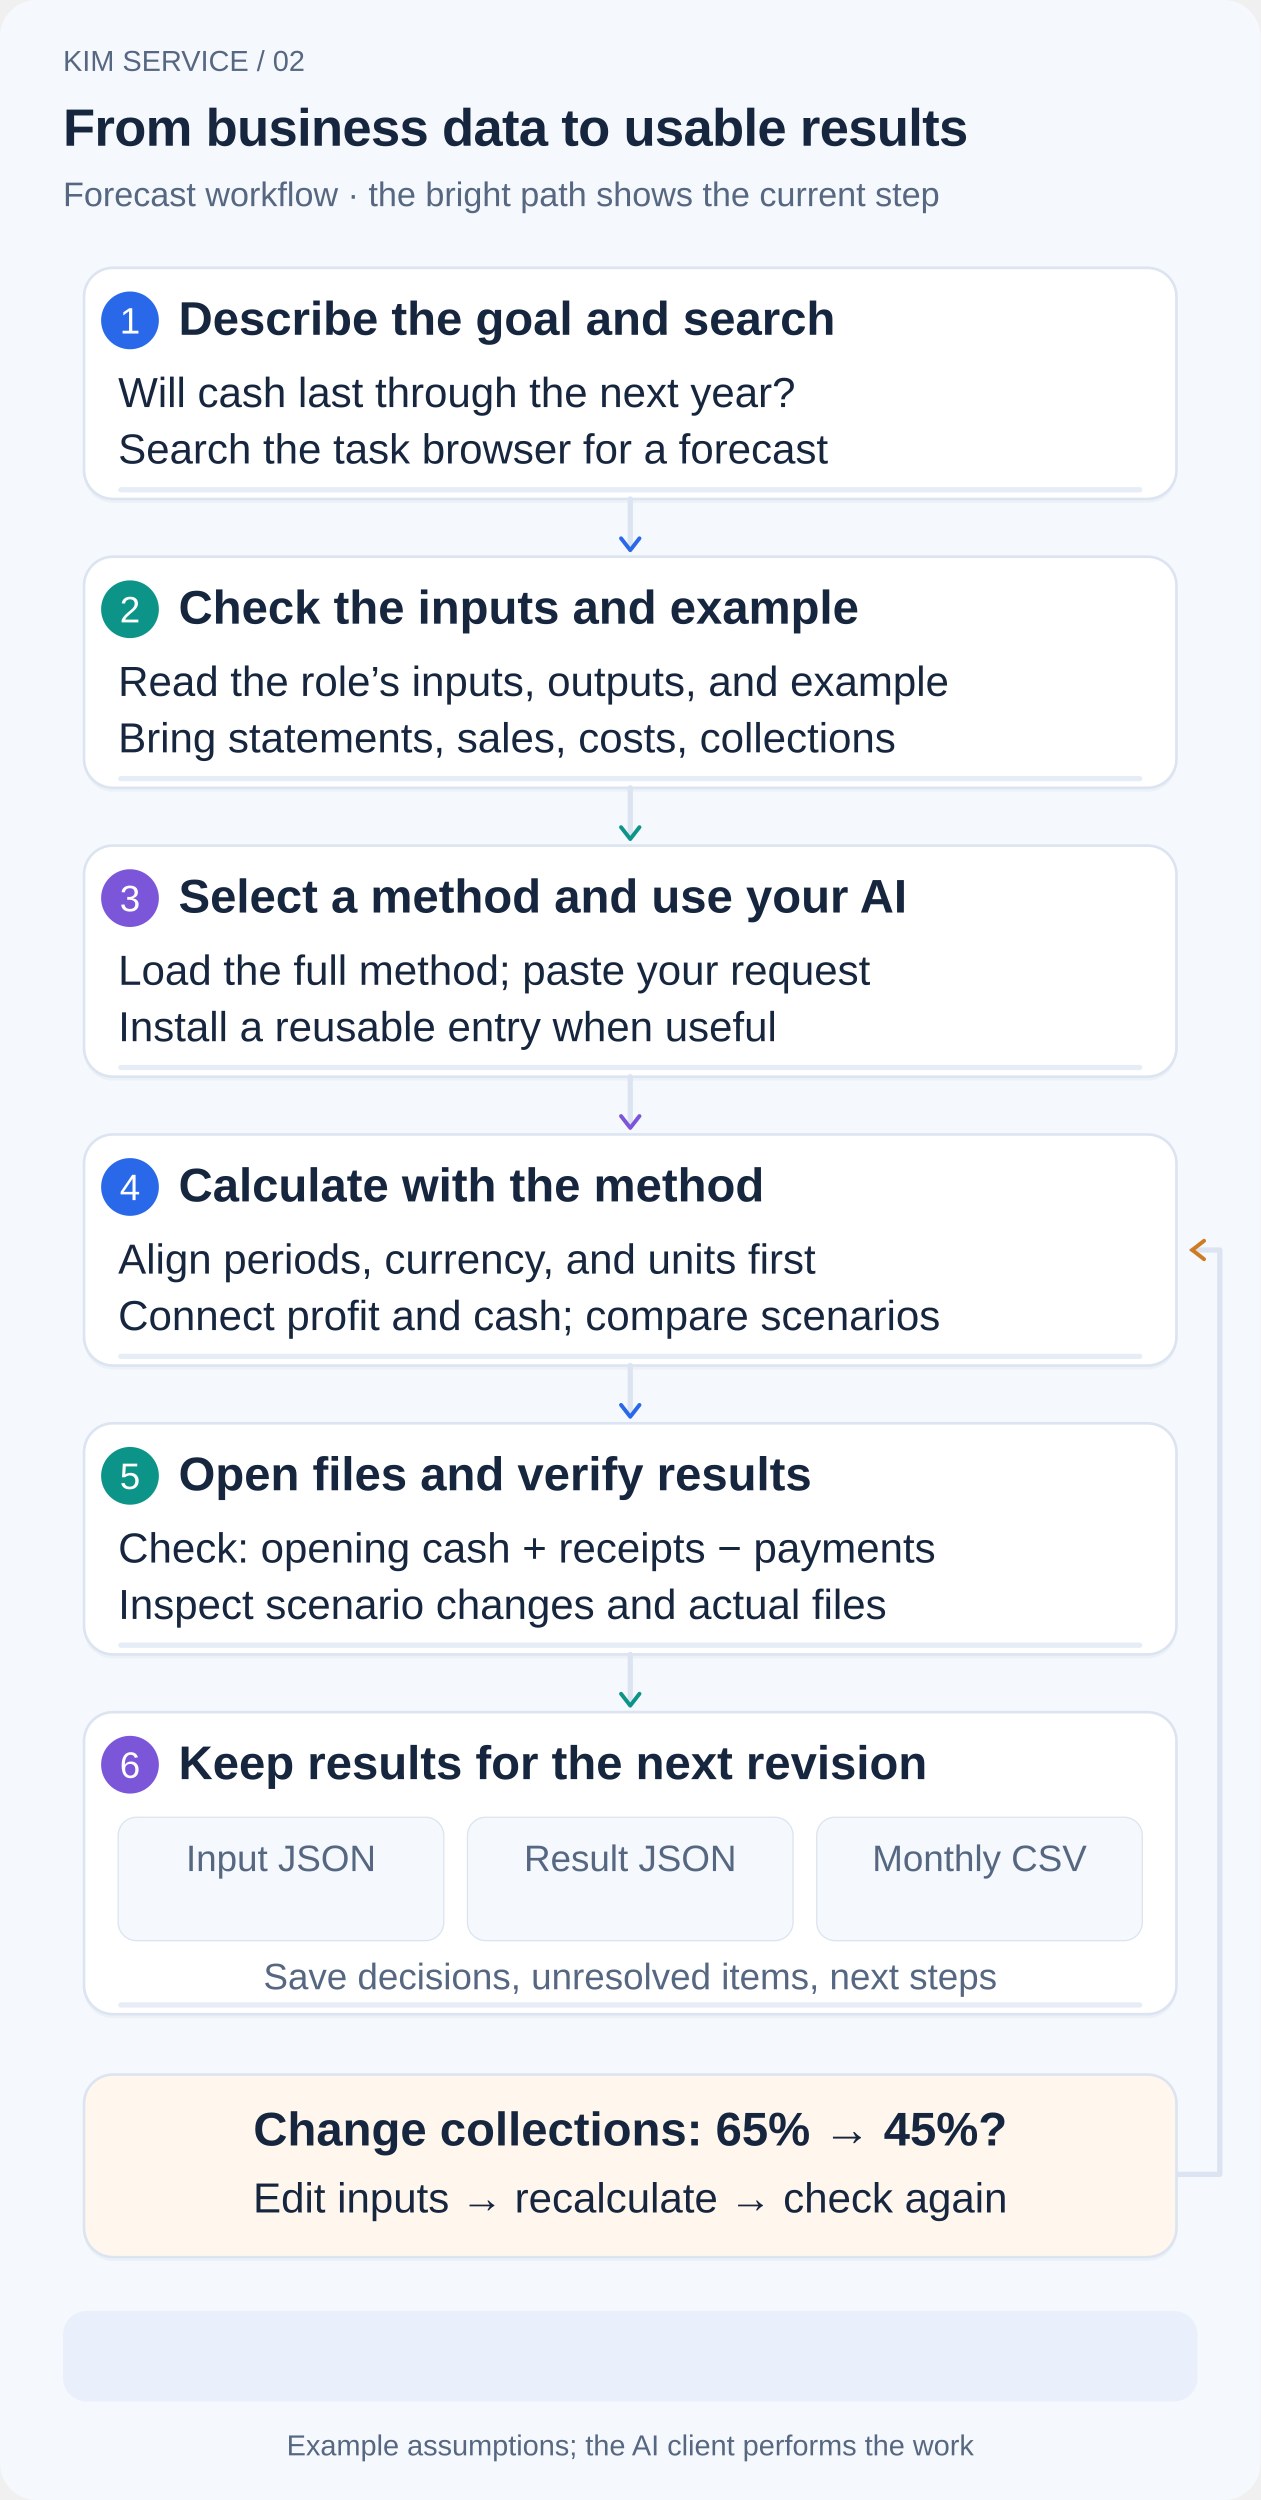
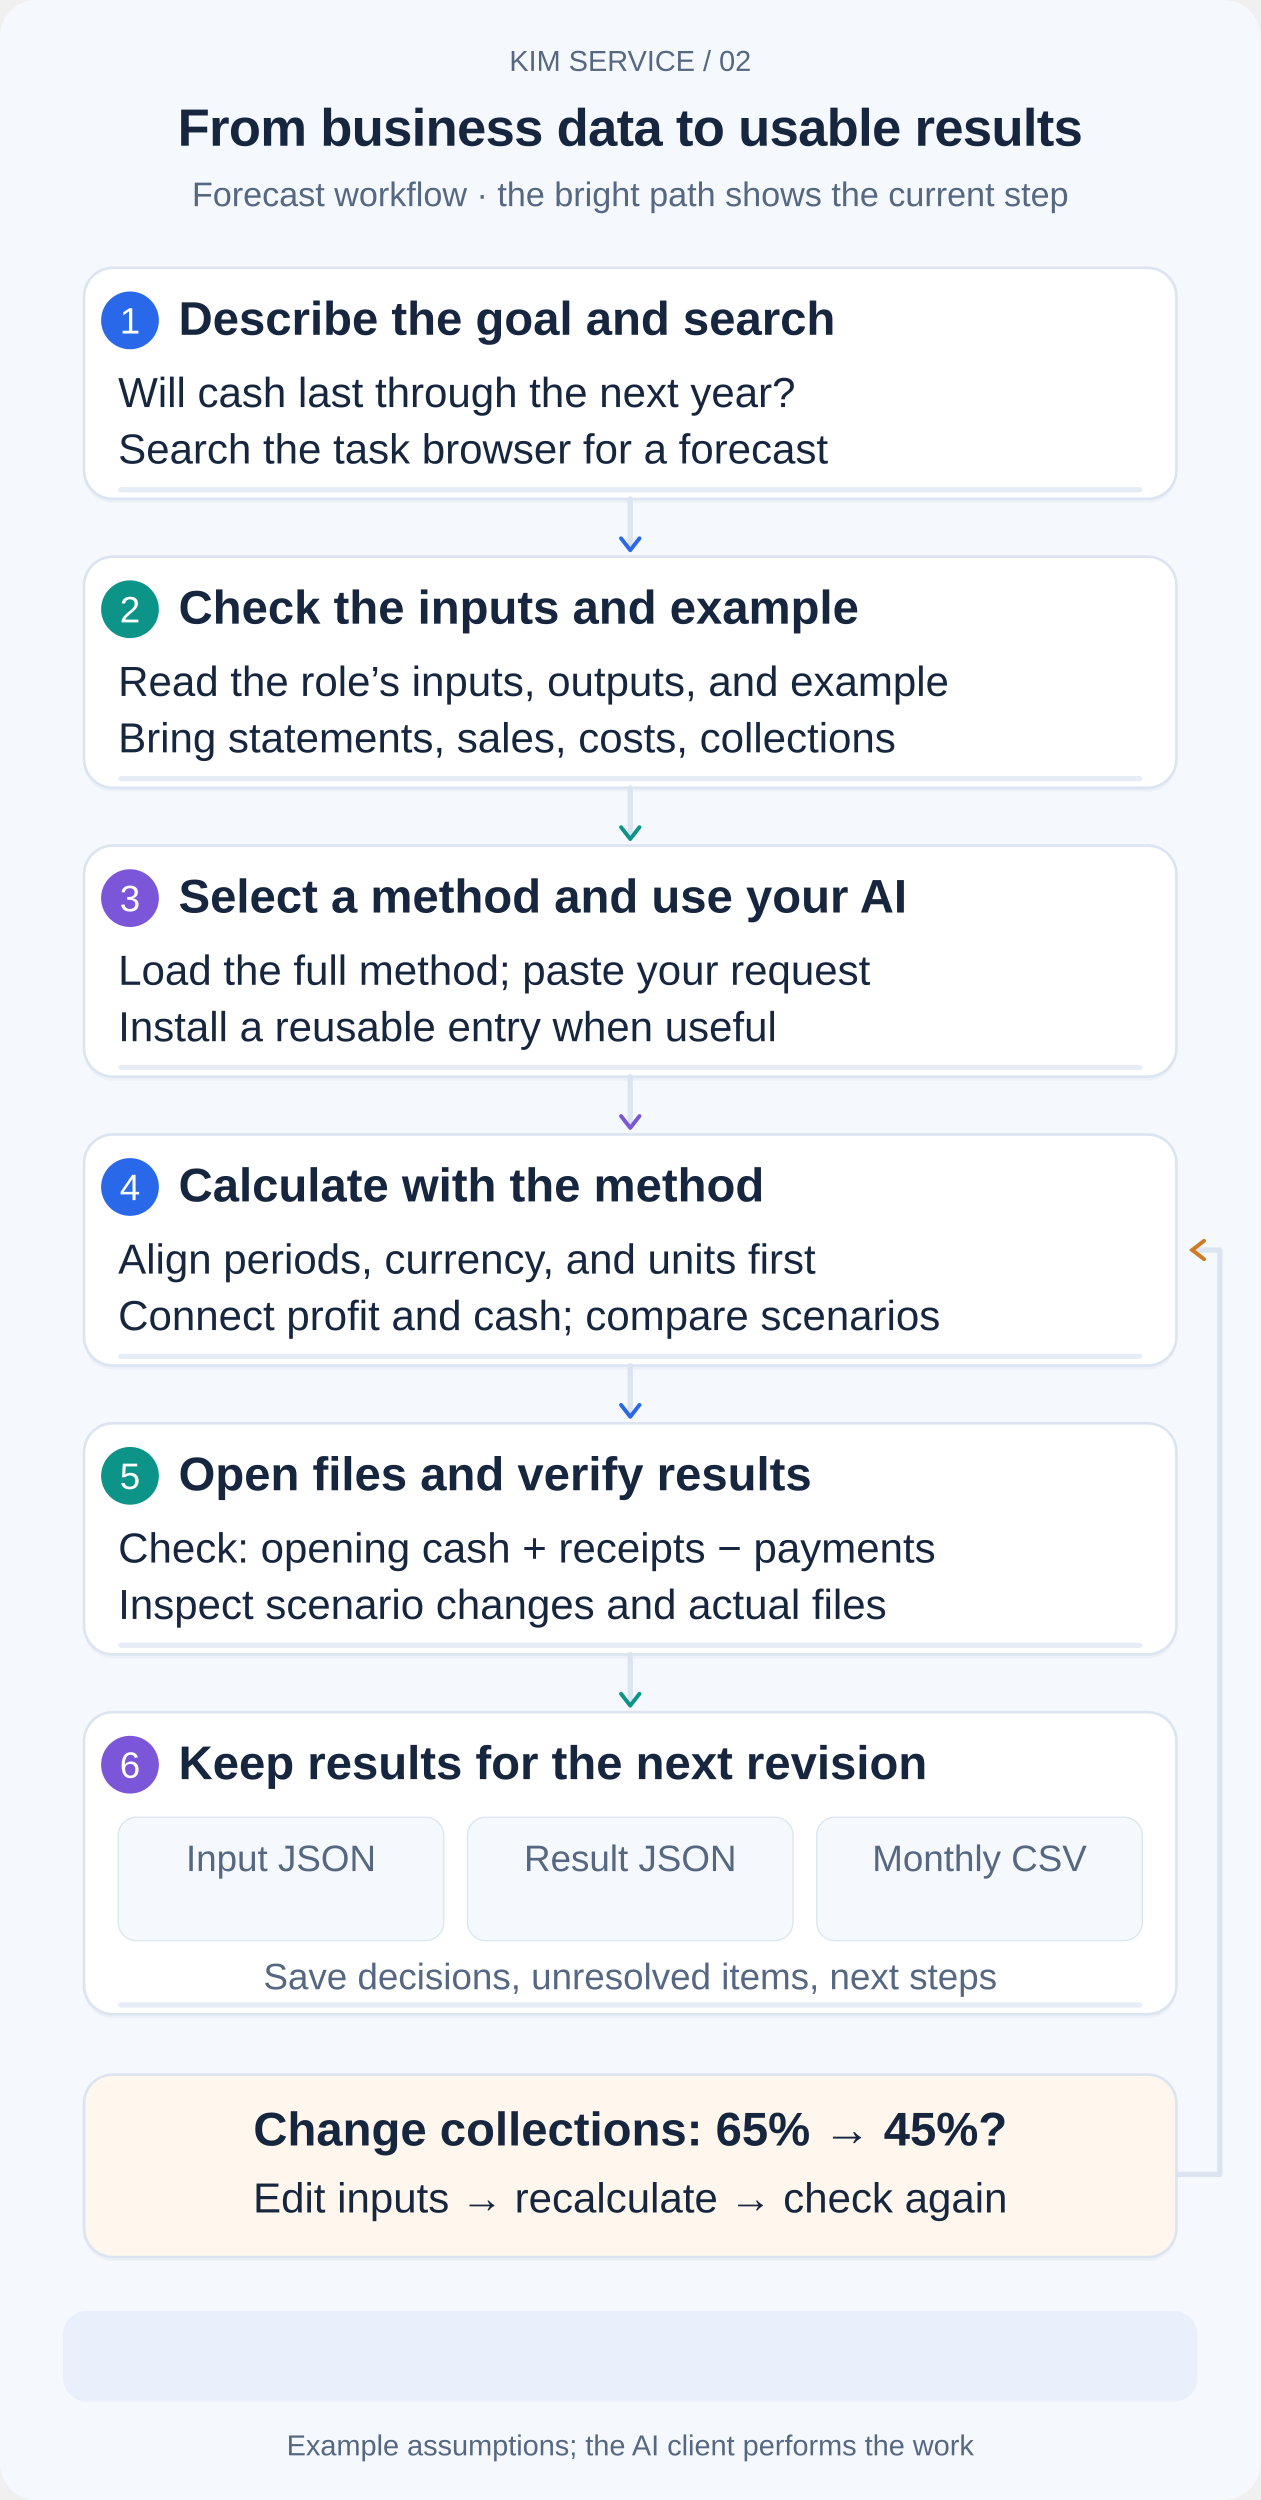
<svg xmlns="http://www.w3.org/2000/svg" width="960" height="1904" viewBox="0 0 960 1904" role="img" aria-labelledby="title desc" lang="en">
  <style>
    text{font-family:Arial,"Noto Sans CJK SC","Microsoft YaHei",sans-serif;fill:#17263f}
    .title{font-size:40px;font-weight:700;letter-spacing:-.5px}.sub{font-size:26px;fill:#566782}
    .label{font-size:36px;font-weight:700}.body{font-size:32px}.note{font-size:28px;fill:#566782}
    .tiny{font-size:22px;fill:#566782}.center{text-anchor:middle}
    .route{fill:none;stroke:#dbe4f0;stroke-width:4;stroke-linecap:round;stroke-linejoin:round}
    .focus{fill:none;stroke-width:4;opacity:0}.trail{fill:none;stroke-width:5;stroke-linecap:round;stroke-dasharray:16 11;opacity:0}
    .phase-copy,.moving-dot{opacity:0}.steady{opacity:0}.phase{animation-duration:30s;animation-iteration-count:infinite;animation-timing-function:linear;animation-fill-mode:both}
    .after{opacity:0;animation-duration:30s;animation-iteration-count:infinite}.before{animation-duration:30s;animation-iteration-count:infinite}.grow{transform-box:fill-box;transform-origin:left center;transform:scaleX(0);animation-duration:30s;animation-iteration-count:infinite}
    @keyframes done0{0%,4%{opacity:0}14.667%,97%{opacity:1}100%{opacity:0}}@keyframes pending0{0%,4%{opacity:1}14.667%,97%{opacity:0}100%{opacity:1}}@keyframes fill0{0%,2%{transform:scaleX(0)}14.667%,97%{transform:scaleX(1)}100%{transform:scaleX(0)}}.after.d0{animation-name:done0}.before.d0{animation-name:pending0}.grow.d0{animation-name:fill0}
@keyframes done1{0%,20.667%{opacity:0}31.333%,97%{opacity:1}100%{opacity:0}}@keyframes pending1{0%,20.667%{opacity:1}31.333%,97%{opacity:0}100%{opacity:1}}@keyframes fill1{0%,18.667%{transform:scaleX(0)}31.333%,97%{transform:scaleX(1)}100%{transform:scaleX(0)}}.after.d1{animation-name:done1}.before.d1{animation-name:pending1}.grow.d1{animation-name:fill1}
@keyframes done2{0%,37.333%{opacity:0}48%,97%{opacity:1}100%{opacity:0}}@keyframes pending2{0%,37.333%{opacity:1}48%,97%{opacity:0}100%{opacity:1}}@keyframes fill2{0%,35.333%{transform:scaleX(0)}48%,97%{transform:scaleX(1)}100%{transform:scaleX(0)}}.after.d2{animation-name:done2}.before.d2{animation-name:pending2}.grow.d2{animation-name:fill2}
@keyframes done3{0%,54%{opacity:0}64.667%,97%{opacity:1}100%{opacity:0}}@keyframes pending3{0%,54%{opacity:1}64.667%,97%{opacity:0}100%{opacity:1}}@keyframes fill3{0%,52%{transform:scaleX(0)}64.667%,97%{transform:scaleX(1)}100%{transform:scaleX(0)}}.after.d3{animation-name:done3}.before.d3{animation-name:pending3}.grow.d3{animation-name:fill3}
@keyframes done4{0%,70.667%{opacity:0}81.333%,97%{opacity:1}100%{opacity:0}}@keyframes pending4{0%,70.667%{opacity:1}81.333%,97%{opacity:0}100%{opacity:1}}@keyframes fill4{0%,68.667%{transform:scaleX(0)}81.333%,97%{transform:scaleX(1)}100%{transform:scaleX(0)}}.after.d4{animation-name:done4}.before.d4{animation-name:pending4}.grow.d4{animation-name:fill4}
@keyframes done5{0%,87.333%{opacity:0}94%,97%{opacity:1}100%{opacity:0}}@keyframes pending5{0%,87.333%{opacity:1}94%,97%{opacity:0}100%{opacity:1}}@keyframes fill5{0%,85.333%{transform:scaleX(0)}94%,97%{transform:scaleX(1)}100%{transform:scaleX(0)}}.after.d5{animation-name:done5}.before.d5{animation-name:pending5}.grow.d5{animation-name:fill5}
    @keyframes phase0{0%,0.000%{opacity:0}1.600%,15.067%{opacity:1}16.667%,100%{opacity:0}}.p0{animation-name:phase0}.trail.p0{animation-name:phase0,stream;animation-duration:30s,1.4s}
@keyframes phase1{0%,16.667%{opacity:0}18.267%,31.733%{opacity:1}33.333%,100%{opacity:0}}.p1{animation-name:phase1}.trail.p1{animation-name:phase1,stream;animation-duration:30s,1.4s}
@keyframes phase2{0%,33.333%{opacity:0}34.933%,48.400%{opacity:1}50.000%,100%{opacity:0}}.p2{animation-name:phase2}.trail.p2{animation-name:phase2,stream;animation-duration:30s,1.4s}
@keyframes phase3{0%,50.000%{opacity:0}51.600%,65.067%{opacity:1}66.667%,100%{opacity:0}}.p3{animation-name:phase3}.trail.p3{animation-name:phase3,stream;animation-duration:30s,1.4s}
@keyframes phase4{0%,66.667%{opacity:0}68.267%,81.733%{opacity:1}83.333%,100%{opacity:0}}.p4{animation-name:phase4}.trail.p4{animation-name:phase4,stream;animation-duration:30s,1.4s}
@keyframes phase5{0%,83.333%{opacity:0}84.933%,98.400%{opacity:1}100.000%,100%{opacity:0}}.p5{animation-name:phase5}.trail.p5{animation-name:phase5,stream;animation-duration:30s,1.4s}
    @keyframes stream{to{stroke-dashoffset:-54}}
    @keyframes field-wait{0%,69%{opacity:1}70%,98%{opacity:0}100%{opacity:1}}
    @keyframes field-ready{0%,71%{opacity:0}72%,97%{opacity:1}98%,100%{opacity:0}}
    .swap.before{animation-name:field-wait}.swap.after{animation-name:field-ready}
    @media(prefers-reduced-motion:reduce){.phase,.after,.before,.grow{animation:none}.focus{opacity:.28}.trail{display:none}.phase-copy{display:none}.steady,.after{opacity:1}.before,.moving-dot{display:none}.grow{transform:scaleX(1)}}
    @media print{.phase,.after,.before,.grow{animation:none}.focus{opacity:.28}.trail,.phase-copy,.before,.moving-dot{display:none}.steady,.after{opacity:1}.grow{transform:scaleX(1)}}
  </style>
  <rect width="960" height="1904" rx="28" fill="#f5f8fc" />
-   <text x="48" y="54" class="tiny">KIM SERVICE  /  02</text>
-   <text x="48" y="111" class="title">From business data to usable results</text>
-   <text x="48" y="157" class="sub">Forecast workflow · the bright path shows the current step</text>
+   <text x="480" y="54" class="tiny center">KIM SERVICE  /  02</text>
+   <text x="480" y="111" class="title center">From business data to usable results</text>
+   <text x="480" y="157" class="sub center">Forecast workflow · the bright path shows the current step</text>
  <rect x="64" y="207" width="832" height="176" rx="22" fill="#e8eef7" opacity=".7" />
  <rect x="64" y="204" width="832" height="176" rx="22" fill="#fff" stroke="#dbe4f0" stroke-width="2" />
  <rect class="focus phase p0" x="64" y="204" width="832" height="176" rx="22" stroke="#2968e8" />
  <circle cx="99" cy="244" r="22" fill="#2968e8" />
  <g class="before d0">
    <text x="99" y="254" class="note center" style="fill:#fff">1</text>
  </g>
  <g class="after d0">
    <circle cx="99" cy="244" r="22" fill="#0d9488" />
    <path d="M88 243 L96 251 L110 236" fill="none" stroke="#fff" stroke-width="4" stroke-linecap="round" stroke-linejoin="round" />
  </g>
  <text x="136" y="255" class="label">Describe the goal and search</text>
  <text x="90" y="310" class="body">Will cash last through the next year?</text>
  <text x="90" y="353" class="body">Search the task browser for a forecast</text>
  <rect x="90" y="371" width="780" height="4" rx="2" fill="#e7edf6" />
  <rect class="grow d0" x="90" y="371" width="780" height="4" rx="2" fill="#2968e8" />
  <path class="route" d="M480 380 V414" />
  <path class="trail phase p1" d="M480 380 V414" stroke="#2968e8" />
  <circle class="moving-dot phase p1" r="6" fill="#2968e8">
    <animateMotion path="M480 380 V414" dur="2.7s" repeatCount="indefinite" />
  </circle>
  <path d="M473 410 L480 419 L487 410" fill="none" stroke="#2968e8" stroke-width="3" stroke-linecap="round" stroke-linejoin="round" />
  <rect x="64" y="427" width="832" height="176" rx="22" fill="#e8eef7" opacity=".7" />
  <rect x="64" y="424" width="832" height="176" rx="22" fill="#fff" stroke="#dbe4f0" stroke-width="2" />
  <rect class="focus phase p1" x="64" y="424" width="832" height="176" rx="22" stroke="#0d9488" />
  <circle cx="99" cy="464" r="22" fill="#0d9488" />
  <g class="before d1">
    <text x="99" y="474" class="note center" style="fill:#fff">2</text>
  </g>
  <g class="after d1">
    <circle cx="99" cy="464" r="22" fill="#0d9488" />
    <path d="M88 463 L96 471 L110 456" fill="none" stroke="#fff" stroke-width="4" stroke-linecap="round" stroke-linejoin="round" />
  </g>
  <text x="136" y="475" class="label">Check the inputs and example</text>
  <text x="90" y="530" class="body">Read the role’s inputs, outputs, and example</text>
  <text x="90" y="573" class="body">Bring statements, sales, costs, collections</text>
  <rect x="90" y="591" width="780" height="4" rx="2" fill="#e7edf6" />
  <rect class="grow d1" x="90" y="591" width="780" height="4" rx="2" fill="#0d9488" />
  <path class="route" d="M480 600 V634" />
  <path class="trail phase p2" d="M480 600 V634" stroke="#0d9488" />
  <circle class="moving-dot phase p2" r="6" fill="#0d9488">
    <animateMotion path="M480 600 V634" dur="2.7s" repeatCount="indefinite" />
  </circle>
  <path d="M473 630 L480 639 L487 630" fill="none" stroke="#0d9488" stroke-width="3" stroke-linecap="round" stroke-linejoin="round" />
  <rect x="64" y="647" width="832" height="176" rx="22" fill="#e8eef7" opacity=".7" />
  <rect x="64" y="644" width="832" height="176" rx="22" fill="#fff" stroke="#dbe4f0" stroke-width="2" />
  <rect class="focus phase p2" x="64" y="644" width="832" height="176" rx="22" stroke="#7c56d8" />
  <circle cx="99" cy="684" r="22" fill="#7c56d8" />
  <g class="before d2">
    <text x="99" y="694" class="note center" style="fill:#fff">3</text>
  </g>
  <g class="after d2">
    <circle cx="99" cy="684" r="22" fill="#0d9488" />
    <path d="M88 683 L96 691 L110 676" fill="none" stroke="#fff" stroke-width="4" stroke-linecap="round" stroke-linejoin="round" />
  </g>
  <text x="136" y="695" class="label">Select a method and use your AI</text>
  <text x="90" y="750" class="body">Load the full method; paste your request</text>
  <text x="90" y="793" class="body">Install a reusable entry when useful</text>
  <rect x="90" y="811" width="780" height="4" rx="2" fill="#e7edf6" />
  <rect class="grow d2" x="90" y="811" width="780" height="4" rx="2" fill="#7c56d8" />
  <path class="route" d="M480 820 V854" />
  <path class="trail phase p3" d="M480 820 V854" stroke="#7c56d8" />
  <circle class="moving-dot phase p3" r="6" fill="#7c56d8">
    <animateMotion path="M480 820 V854" dur="2.7s" repeatCount="indefinite" />
  </circle>
  <path d="M473 850 L480 859 L487 850" fill="none" stroke="#7c56d8" stroke-width="3" stroke-linecap="round" stroke-linejoin="round" />
  <rect x="64" y="867" width="832" height="176" rx="22" fill="#e8eef7" opacity=".7" />
  <rect x="64" y="864" width="832" height="176" rx="22" fill="#fff" stroke="#dbe4f0" stroke-width="2" />
  <rect class="focus phase p3" x="64" y="864" width="832" height="176" rx="22" stroke="#2968e8" />
  <circle cx="99" cy="904" r="22" fill="#2968e8" />
  <g class="before d3">
    <text x="99" y="914" class="note center" style="fill:#fff">4</text>
  </g>
  <g class="after d3">
    <circle cx="99" cy="904" r="22" fill="#0d9488" />
    <path d="M88 903 L96 911 L110 896" fill="none" stroke="#fff" stroke-width="4" stroke-linecap="round" stroke-linejoin="round" />
  </g>
  <text x="136" y="915" class="label">Calculate with the method</text>
  <text x="90" y="970" class="body">Align periods, currency, and units first</text>
  <text x="90" y="1013" class="body">Connect profit and cash; compare scenarios</text>
  <rect x="90" y="1031" width="780" height="4" rx="2" fill="#e7edf6" />
  <rect class="grow d3" x="90" y="1031" width="780" height="4" rx="2" fill="#2968e8" />
  <path class="route" d="M480 1040 V1074" />
  <path class="trail phase p4" d="M480 1040 V1074" stroke="#2968e8" />
  <circle class="moving-dot phase p4" r="6" fill="#2968e8">
    <animateMotion path="M480 1040 V1074" dur="2.7s" repeatCount="indefinite" />
  </circle>
  <path d="M473 1070 L480 1079 L487 1070" fill="none" stroke="#2968e8" stroke-width="3" stroke-linecap="round" stroke-linejoin="round" />
  <rect x="64" y="1087" width="832" height="176" rx="22" fill="#e8eef7" opacity=".7" />
  <rect x="64" y="1084" width="832" height="176" rx="22" fill="#fff" stroke="#dbe4f0" stroke-width="2" />
  <rect class="focus phase p4" x="64" y="1084" width="832" height="176" rx="22" stroke="#0d9488" />
  <circle cx="99" cy="1124" r="22" fill="#0d9488" />
  <g class="before d4">
    <text x="99" y="1134" class="note center" style="fill:#fff">5</text>
  </g>
  <g class="after d4">
    <circle cx="99" cy="1124" r="22" fill="#0d9488" />
    <path d="M88 1123 L96 1131 L110 1116" fill="none" stroke="#fff" stroke-width="4" stroke-linecap="round" stroke-linejoin="round" />
  </g>
  <text x="136" y="1135" class="label">Open files and verify results</text>
  <text x="90" y="1190" class="body">Check: opening cash + receipts − payments</text>
  <text x="90" y="1233" class="body">Inspect scenario changes and actual files</text>
  <rect x="90" y="1251" width="780" height="4" rx="2" fill="#e7edf6" />
  <rect class="grow d4" x="90" y="1251" width="780" height="4" rx="2" fill="#0d9488" />
  <path class="route" d="M480 1260 V1294" />
  <path class="trail phase p5" d="M480 1260 V1294" stroke="#0d9488" />
  <circle class="moving-dot phase p5" r="6" fill="#0d9488">
    <animateMotion path="M480 1260 V1294" dur="2.7s" repeatCount="indefinite" />
  </circle>
  <path d="M473 1290 L480 1299 L487 1290" fill="none" stroke="#0d9488" stroke-width="3" stroke-linecap="round" stroke-linejoin="round" />
  <rect x="64" y="1307" width="832" height="230" rx="22" fill="#e8eef7" opacity=".7" />
  <rect x="64" y="1304" width="832" height="230" rx="22" fill="#fff" stroke="#dbe4f0" stroke-width="2" />
  <rect class="focus phase p5" x="64" y="1304" width="832" height="230" rx="22" stroke="#7c56d8" />
  <circle cx="99" cy="1344" r="22" fill="#7c56d8" />
  <g class="before d5">
    <text x="99" y="1354" class="note center" style="fill:#fff">6</text>
  </g>
  <g class="after d5">
    <circle cx="99" cy="1344" r="22" fill="#0d9488" />
    <path d="M88 1343 L96 1351 L110 1336" fill="none" stroke="#fff" stroke-width="4" stroke-linecap="round" stroke-linejoin="round" />
  </g>
  <text x="136" y="1355" class="label">Keep results for the next revision</text>
  <rect x="90" y="1384" width="248" height="94" rx="14" fill="#f5f8fc" stroke="#dbe4f0" />
  <text x="214" y="1425" class="note center">Input JSON</text>
  <g class="after d5">
    <path d="M114 1446 H312 M114 1460 H268" stroke="#7c56d8" stroke-width="5" stroke-linecap="round" />
  </g>
  <rect x="356" y="1384" width="248" height="94" rx="14" fill="#f5f8fc" stroke="#dbe4f0" />
  <text x="480" y="1425" class="note center">Result JSON</text>
  <g class="after d5">
    <path d="M380 1446 H578 M380 1460 H534" stroke="#7c56d8" stroke-width="5" stroke-linecap="round" />
  </g>
  <rect x="622" y="1384" width="248" height="94" rx="14" fill="#f5f8fc" stroke="#dbe4f0" />
  <text x="746" y="1425" class="note center">Monthly CSV</text>
  <g class="after d5">
    <path d="M646 1446 H844 M646 1460 H800" stroke="#7c56d8" stroke-width="5" stroke-linecap="round" />
  </g>
  <text x="480" y="1515" class="note center">Save decisions, unresolved items, next steps</text>
  <rect x="90" y="1525" width="780" height="4" rx="2" fill="#e7edf6" />
  <rect class="grow d5" x="90" y="1525" width="780" height="4" rx="2" fill="#7c56d8" />
  <path class="route" d="M896 1656 H929 V952 H908" />
  <path class="trail phase p5" d="M896 1656 H929 V952 H908" stroke="#ce7b24" />
  <circle class="moving-dot phase p5" r="6" fill="#ce7b24">
    <animateMotion path="M896 1656 H929 V952 H908" dur="2.7s" repeatCount="indefinite" />
  </circle>
  <path d="M917 945 L908 952 L917 959" fill="none" stroke="#ce7b24" stroke-width="3" stroke-linecap="round" />
  <rect x="64" y="1583" width="832" height="139" rx="22" fill="#e8eef7" opacity=".7" />
  <rect x="64" y="1580" width="832" height="139" rx="22" fill="#fff7ed" stroke="#dbe4f0" stroke-width="2" />
  <rect class="focus phase p5" x="64" y="1580" width="832" height="139" rx="22" stroke="#ce7b24" />
  <text x="480" y="1634" class="label center">Change collections: 65% → 45%?</text>
  <text x="480" y="1685" class="body center">Edit inputs → recalculate → check again</text>
  <rect x="48" y="1760" width="864" height="69" rx="18" fill="#eaf0fb" />
  <text x="480" y="1804" class="note center steady">Prepare inputs → calculate → open → check and continue</text>
  <text x="480" y="1804" class="note center phase-copy phase p0">1 / Search for the result you want</text>
  <text x="480" y="1804" class="note center phase-copy phase p1">2 / Inspect the example and prepare the inputs</text>
  <text x="480" y="1804" class="note center phase-copy phase p2">3 / Give the method to your current AI client</text>
  <text x="480" y="1804" class="note center phase-copy phase p3">4 / Reconcile inputs, then calculate scenarios</text>
  <text x="480" y="1804" class="note center phase-copy phase p4">5 / Open and recalculate; investigate any gaps</text>
  <text x="480" y="1804" class="note center phase-copy phase p5">6 / Preserve a result you can continue from</text>
  <text x="480" y="1870" class="tiny center">Example assumptions; the AI client performs the work</text>
</svg>
